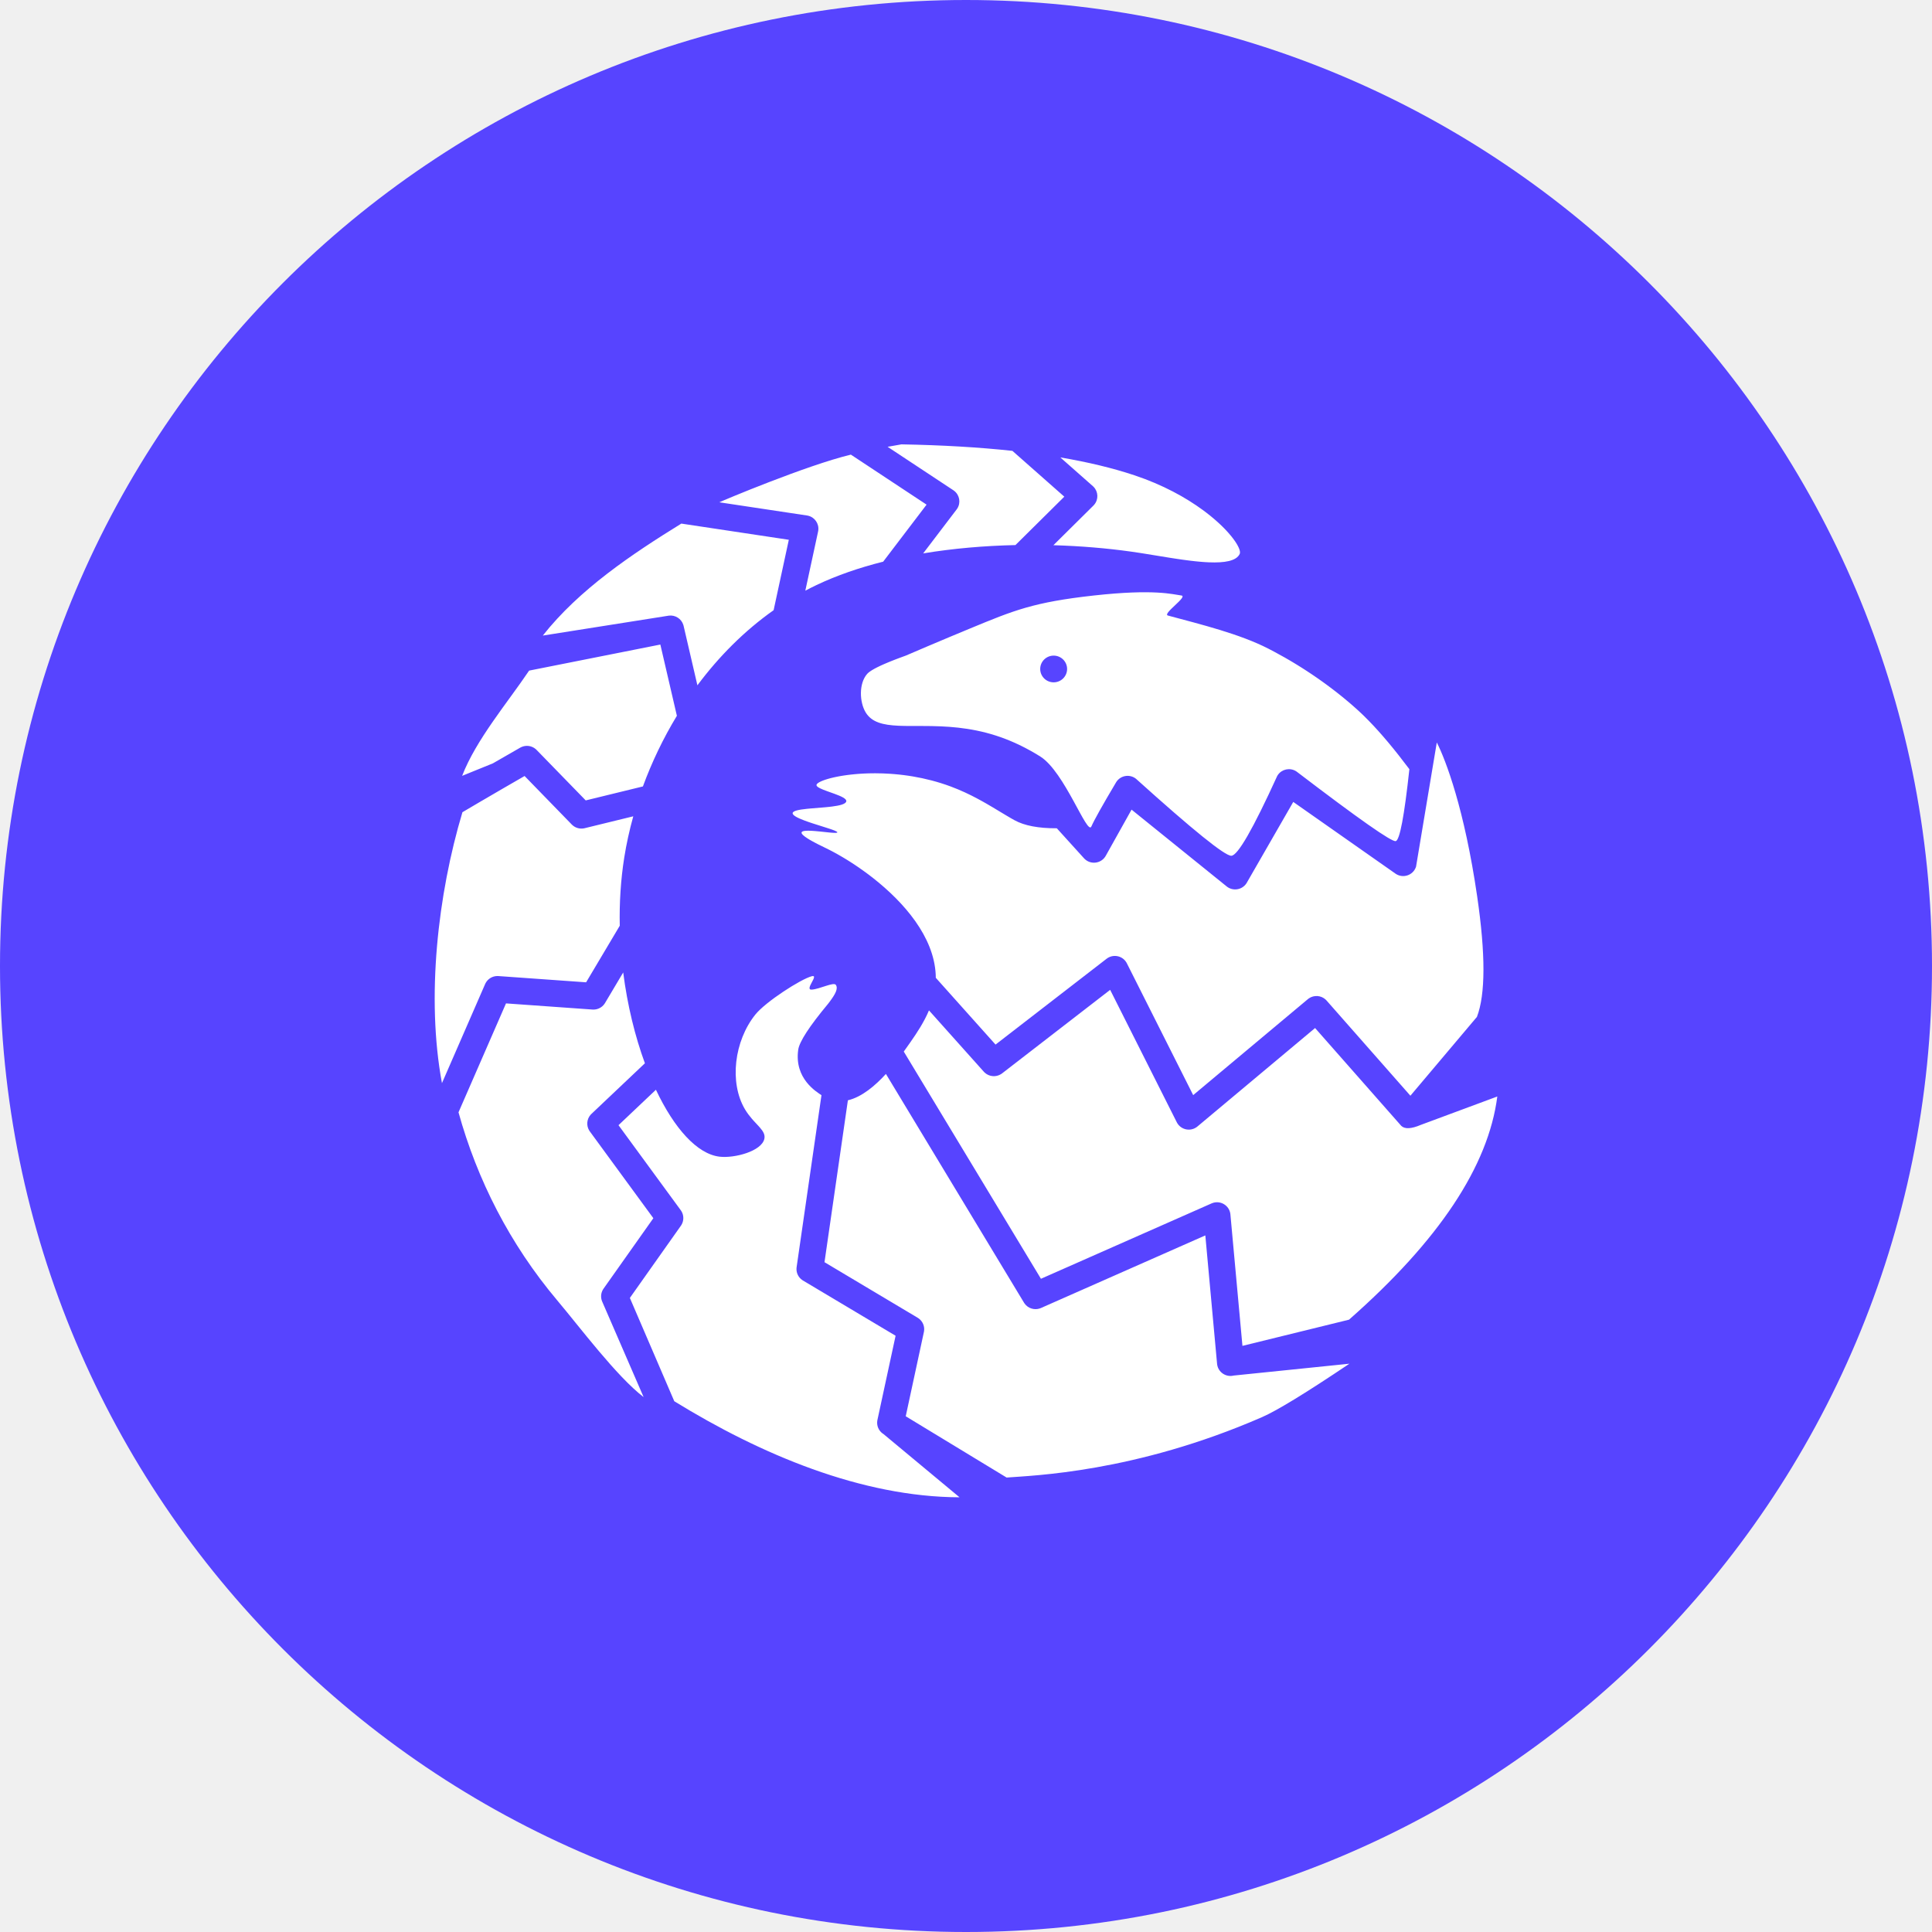
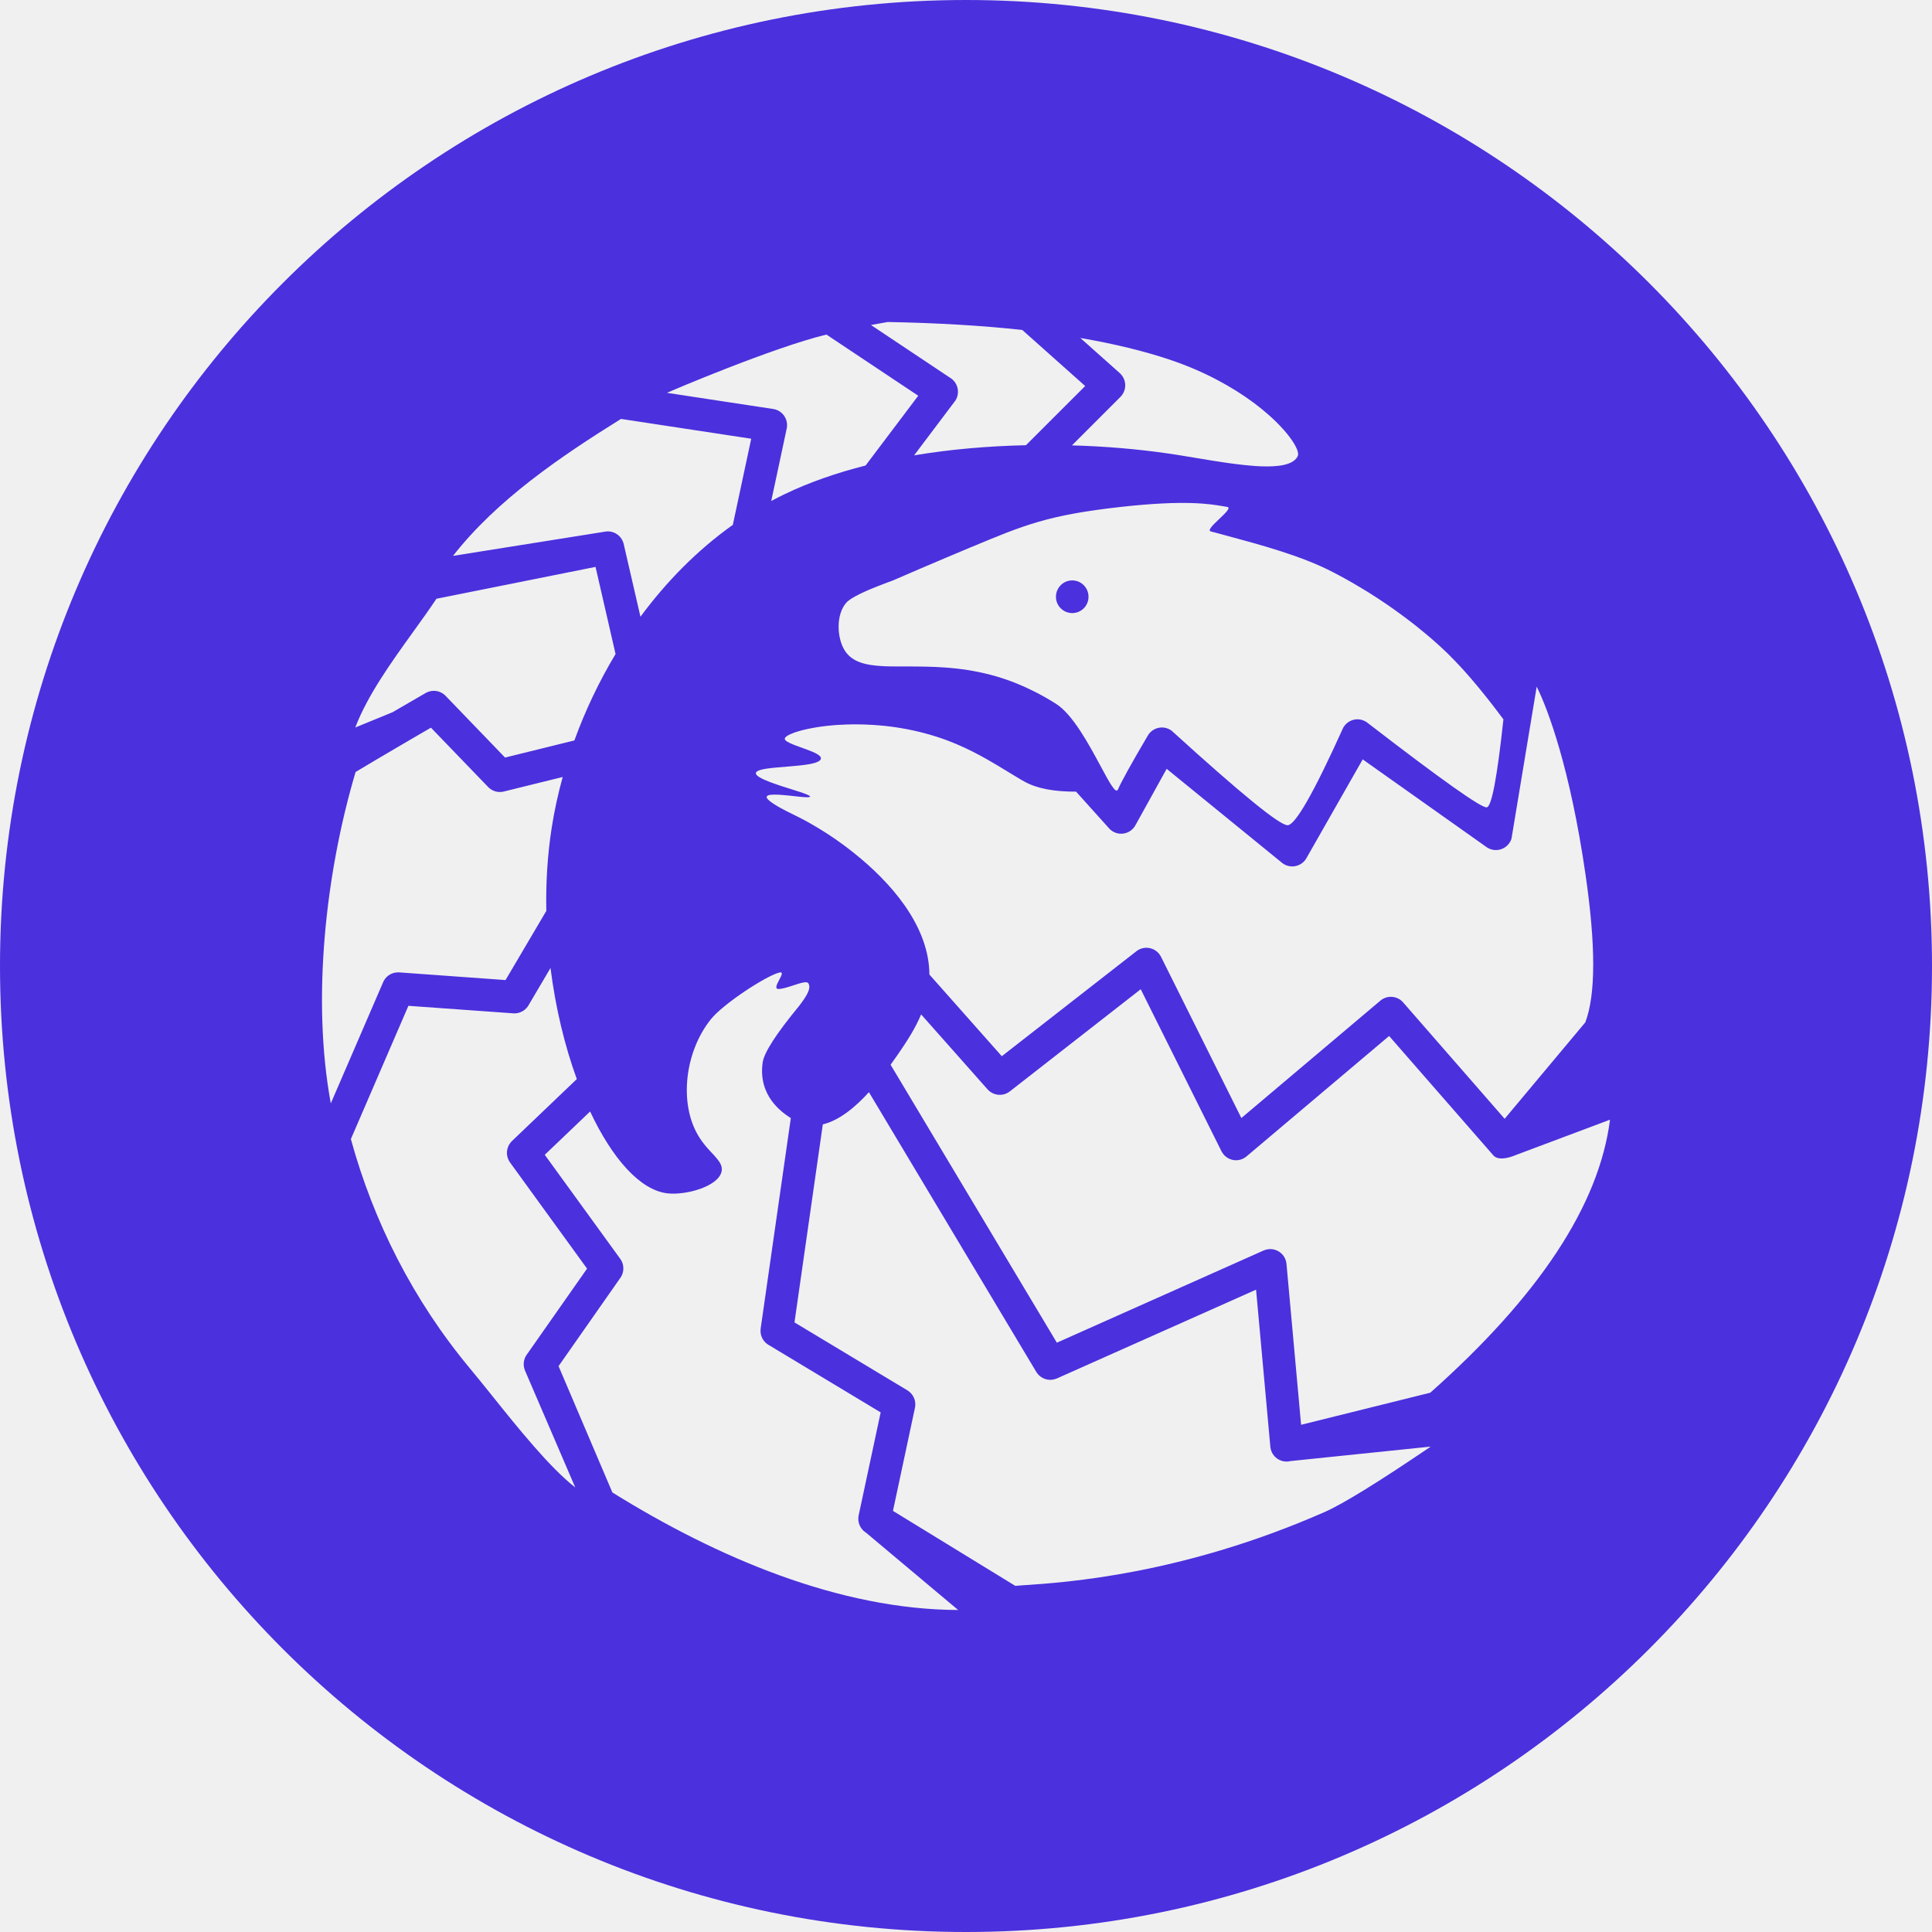
- <svg xmlns="http://www.w3.org/2000/svg" width="200px" height="200px" viewBox="0 0 200 200" version="1.1">
-   <g id="页面-1" stroke="none" stroke-width="1" fill="none" fill-rule="evenodd">
-     <g id="Pangolin" fill-rule="nonzero">
-       <circle id="蒙版" fill="rgb(87,68,2222)" cx="100" cy="100" r="100" />
-       <path d="M113.472,101.956 C113.693,101.626 115.141,102.396 115.976,102.445 C116.766,102.491 115.141,100.838 115.976,101.062 C117.126,101.37 120.74,103.703 121.802,105.022 C124.003,107.759 124.519,112.074 122.882,114.833 C122.66,115.206 122.417,115.522 122.177,115.801 L121.973,116.031 L121.498,116.543 L121.331,116.73 C120.988,117.126 120.779,117.476 120.876,117.9 C121.167,119.174 123.952,119.918 125.504,119.74 C127.827,119.472 130.208,116.811 132.099,112.81 L135.973,116.478 L129.529,125.28 L129.463,125.378 C129.199,125.811 129.195,126.353 129.451,126.79 L129.515,126.889 L134.797,134.361 L130.199,145.054 C121.272,150.553 110.819,154.967 100.668,155 L108.533,148.46 L108.63,148.395 C109.04,148.097 109.254,147.599 109.187,147.098 L109.168,146.99 L107.288,138.276 L116.873,132.561 L116.966,132.501 C117.357,132.223 117.576,131.765 117.546,131.289 L117.535,131.179 L114.962,113.373 C115.442,113.042 117.794,111.676 117.368,108.668 C117.25,107.834 116.22,106.248 114.277,103.912 L114.067,103.634 C113.531,102.912 113.216,102.337 113.472,101.956 Z M108.29,111.175 C109.398,112.386 110.779,113.563 112.227,113.903 L114.648,130.662 L105.003,136.413 L104.905,136.478 C104.49,136.775 104.272,137.276 104.34,137.781 L104.359,137.889 L106.239,146.612 L95.795,152.955 C93.139,152.746 82.531,152.447 69.355,146.702 C67.798,146.023 64.783,144.179 60.309,141.17 L72.289,142.397 L72.402,142.42 C73.155,142.542 73.87,142.033 73.996,141.283 L74.009,141.18 L75.225,127.889 L92.237,135.403 L92.345,135.446 C92.926,135.647 93.573,135.444 93.932,134.947 L93.996,134.851 L108.29,111.175 Z M135.486,100.668 L137.368,103.832 L137.434,103.933 C137.692,104.292 138.109,104.507 138.553,104.511 L138.665,104.508 L147.619,103.871 L152.536,115.147 C150.605,122.114 147.237,128.771 142.319,134.61 C139.93,137.446 136.176,142.472 133.373,144.627 L137.662,134.738 L137.704,134.627 C137.828,134.252 137.785,133.841 137.585,133.5 L137.521,133.4 L132.365,126.108 L138.94,117.126 L139.004,117.03 C139.32,116.514 139.261,115.851 138.86,115.398 L138.775,115.311 L133.24,110.07 C134.263,107.278 135.054,104.062 135.486,100.668 Z M85.077,102.469 L96.262,111.114 L96.361,111.184 C96.898,111.53 97.608,111.466 98.073,111.028 L98.157,110.942 L103.833,104.596 C104.34,105.799 105.059,106.895 105.786,107.932 L106.442,108.858 L92.242,132.378 L74.58,124.577 L74.479,124.537 C73.666,124.249 72.783,124.766 72.642,125.613 L72.629,125.716 L71.383,139.324 L60.351,136.613 C51.044,128.424 45.927,120.723 45,113.509 L52.908,116.444 C53.899,116.866 54.577,116.901 54.942,116.549 L63.863,106.422 L76.041,116.613 L76.132,116.683 C76.79,117.148 77.712,116.958 78.128,116.27 L78.182,116.173 L85.077,102.469 Z M101.593,81.413 C102.911,80.924 104.234,80.59 105.511,80.375 L105.988,80.3 L106.46,80.236 C106.616,80.216 106.772,80.198 106.926,80.182 L107.387,80.138 L107.841,80.103 C108.366,80.068 108.877,80.051 109.369,80.05 L109.786,80.052 L110.193,80.062 C110.327,80.066 110.459,80.072 110.59,80.078 L110.975,80.101 C111.038,80.105 111.101,80.11 111.164,80.114 L111.532,80.146 L111.887,80.182 L112.229,80.223 L112.558,80.268 L112.872,80.317 L113.172,80.37 L113.456,80.426 L113.724,80.484 L113.975,80.545 C114.015,80.555 114.055,80.565 114.094,80.576 L114.319,80.639 L114.526,80.703 L114.715,80.768 L114.884,80.833 L115.033,80.898 L115.162,80.962 C115.359,81.068 115.468,81.171 115.477,81.26 C115.493,81.414 115.213,81.572 114.816,81.734 L114.535,81.843 L114.232,81.953 L113.604,82.178 C112.934,82.424 112.35,82.68 112.392,82.946 C112.437,83.236 113.06,83.39 113.874,83.493 L114.234,83.534 L114.61,83.571 L116.144,83.698 L116.501,83.733 C117.308,83.818 117.919,83.937 117.945,84.172 C117.971,84.403 117.43,84.675 116.709,84.945 L116.366,85.069 L116.005,85.192 C115.944,85.212 115.882,85.232 115.821,85.252 L114.242,85.754 L113.957,85.849 C113.912,85.864 113.87,85.879 113.829,85.894 L113.611,85.977 C113.418,86.055 113.308,86.119 113.318,86.165 C113.331,86.228 113.56,86.228 113.897,86.202 L114.169,86.178 L115.13,86.076 L115.632,86.03 L115.951,86.007 C116.518,85.975 116.966,85.998 117.02,86.165 C117.067,86.313 116.799,86.543 116.41,86.79 L116.188,86.927 L115.948,87.064 L115.573,87.266 L115.323,87.396 L114.965,87.572 L114.227,87.936 L113.875,88.117 C113.815,88.149 113.755,88.181 113.694,88.214 L113.321,88.418 C113.132,88.524 112.938,88.636 112.741,88.753 L112.341,88.995 L111.934,89.251 C111.797,89.339 111.658,89.429 111.519,89.522 L111.1,89.805 C110.889,89.951 110.677,90.101 110.464,90.256 L110.037,90.572 L109.611,90.901 C106.415,93.415 103.329,96.955 103.136,100.883 C103.131,100.997 103.127,101.109 103.127,101.221 L96.942,108.135 L85.446,99.25 L85.354,99.184 C84.696,98.754 83.804,98.957 83.399,99.628 L83.347,99.723 L76.482,113.366 L64.612,103.433 L64.519,103.361 C63.974,102.978 63.23,103.034 62.75,103.494 L62.669,103.58 L53.996,113.429 L47.109,105.268 C46.216,102.94 46.209,98.772 47.088,92.764 C48.405,83.75 50.326,78.706 51.263,76.859 L53.41,89.709 L53.444,89.807 C53.754,90.603 54.717,90.933 55.454,90.495 L55.544,90.436 L66.122,83.015 L70.93,91.375 L70.988,91.469 C71.421,92.101 72.294,92.263 72.927,91.829 L73.016,91.762 L82.861,83.813 L85.534,88.595 L85.591,88.687 C86.065,89.402 87.081,89.518 87.706,88.929 L87.785,88.848 L90.598,85.743 C92.495,85.752 93.956,85.474 94.98,84.908 L95.337,84.707 L95.889,84.382 L97.262,83.557 L97.895,83.186 L98.334,82.938 L98.788,82.69 C99.634,82.237 100.561,81.797 101.593,81.413 Z M145.695,80.332 L147.946,81.631 L150.392,83.057 L152.129,84.08 C154.675,92.568 155.897,103.267 154.248,112.126 L149.78,101.871 L149.729,101.766 C149.489,101.321 149.022,101.042 148.514,101.038 L148.404,101.042 L139.325,101.688 L135.843,95.833 C135.89,93.482 135.747,91.103 135.378,88.772 C135.154,87.362 134.841,85.934 134.443,84.504 L139.478,85.735 L139.599,85.759 C140.002,85.82 140.413,85.703 140.722,85.437 L140.811,85.353 L145.695,80.332 Z M86.751,61.645 C93.013,62.337 95.049,63.188 99.549,65.048 C100.997,65.646 102.47,66.264 103.968,66.9 L106.235,67.869 L106.933,68.126 L107.363,68.289 L107.763,68.447 L108.135,68.6 L108.478,68.746 L108.793,68.887 L109.078,69.023 C109.123,69.045 109.167,69.066 109.21,69.088 L109.453,69.215 C109.832,69.421 110.092,69.603 110.232,69.762 C111.111,70.761 111.026,72.694 110.386,73.748 C109.76,74.78 108.584,75.055 106.994,75.128 L106.588,75.142 L106.165,75.15 L105.501,75.154 L104.529,75.154 L103.981,75.157 L103.415,75.166 C101.216,75.212 98.651,75.437 95.885,76.508 C95.751,76.56 95.616,76.614 95.48,76.67 L95.074,76.843 C94.938,76.903 94.803,76.965 94.667,77.028 L94.262,77.222 L93.859,77.426 C93.458,77.634 93.062,77.856 92.677,78.088 L92.296,78.324 C89.784,79.917 87.447,86.54 87.021,85.557 C86.737,84.902 85.893,83.392 84.488,81.028 L84.43,80.933 C84.002,80.291 83.122,80.122 82.483,80.559 L82.394,80.626 C76.485,85.952 73.197,88.606 72.533,88.588 C71.868,88.57 70.283,85.814 67.78,80.322 L67.721,80.228 C67.309,79.626 66.492,79.446 65.862,79.818 L65.769,79.878 C59.345,84.78 55.926,87.179 55.512,87.072 C55.098,86.966 54.628,84.484 54.102,79.625 C55.643,77.572 57.042,75.904 58.299,74.619 L58.83,74.087 L59.133,73.798 L59.464,73.492 L59.872,73.127 L60.227,72.818 L60.766,72.365 L61.062,72.122 L61.541,71.739 L61.882,71.474 L62.427,71.061 L62.812,70.777 L63.213,70.488 L63.632,70.193 L64.067,69.895 C64.141,69.845 64.216,69.795 64.291,69.744 L64.751,69.441 L65.226,69.135 C65.388,69.033 65.552,68.931 65.718,68.828 L66.226,68.52 C66.312,68.469 66.398,68.418 66.485,68.367 L67.016,68.059 C67.375,67.855 67.745,67.651 68.124,67.45 L68.7,67.149 C71.664,65.628 75.594,64.664 79.097,63.72 C79.714,63.554 76.975,61.741 77.705,61.645 C78.607,61.527 80.488,60.954 86.751,61.645 Z M131.641,66.723 L145.227,69.422 L145.25,69.456 C147.47,72.752 150.72,76.579 152.161,80.316 L148.975,79.022 L146.147,77.396 L146.042,77.342 C145.543,77.109 144.952,77.192 144.537,77.551 L144.451,77.633 L139.366,82.858 L133.446,81.412 C132.529,78.91 131.352,76.442 129.929,74.098 L131.641,66.723 Z M129.468,54.202 C134.606,57.376 140.046,61.021 143.81,65.795 L130.862,63.747 L130.757,63.73 C130.093,63.649 129.464,64.052 129.263,64.684 L129.233,64.792 L127.805,70.943 C125.593,67.975 122.952,65.31 119.915,63.167 L118.342,55.878 L129.468,54.202 Z M90.926,67.869 C90.157,67.869 89.534,68.488 89.534,69.252 C89.534,70.016 90.157,70.635 90.926,70.635 C91.695,70.635 92.318,70.016 92.318,69.252 C92.318,68.488 91.695,67.869 90.926,67.869 Z M111.919,47.063 C116.512,48.168 125.25,51.852 125.535,51.997 L116.464,53.363 L116.362,53.382 C115.661,53.54 115.197,54.207 115.293,54.914 L115.311,55.02 L116.633,61.146 C116.253,60.944 115.867,60.75 115.477,60.564 C113.369,59.561 111.037,58.762 108.574,58.144 L104.081,52.241 L111.919,47.063 Z M90.235,47.352 L86.869,50.324 L86.794,50.395 C86.296,50.905 86.269,51.709 86.73,52.25 L86.811,52.338 L90.952,56.44 C88.14,56.521 85.425,56.752 82.929,57.101 L82.1,57.223 L81.671,57.29 L78.97,57.729 L78.284,57.835 L77.604,57.935 L77.157,57.995 L76.716,58.051 L76.283,58.1 L75.859,58.142 L75.446,58.176 C75.379,58.181 75.311,58.186 75.245,58.19 L74.851,58.211 C73.242,58.277 72.016,58.081 71.666,57.344 C71.546,57.092 71.777,56.509 72.353,55.747 L72.527,55.525 C72.619,55.411 72.717,55.294 72.823,55.175 L73.044,54.931 L73.283,54.681 C73.325,54.639 73.367,54.596 73.41,54.554 L73.678,54.294 C73.77,54.207 73.865,54.119 73.964,54.03 L74.269,53.762 C74.53,53.536 74.811,53.307 75.111,53.077 L75.481,52.8 C77.248,51.503 79.618,50.184 82.576,49.198 C84.81,48.454 87.363,47.839 90.235,47.352 Z M106.684,46 C107.164,46.08 107.642,46.165 108.116,46.253 L101.309,50.75 L101.225,50.811 C100.659,51.247 100.52,52.044 100.904,52.643 L100.969,52.736 L104.434,57.288 C101.31,56.769 98.071,56.496 94.881,56.426 L89.823,51.416 L95.196,46.673 C98.656,46.3 102.486,46.076 106.684,46 Z" id="形状" fill="#FFFFFF" transform="translate(100, 100.5) scale(-1, 1) translate(-100, -100.5) " />
-     </g>
-   </g>
+ <svg xmlns="http://www.w3.org/2000/svg" width="36" height="36" viewBox="0 0 36 36" fill="none">
+   <path d="M20.283 11.12C20.283 10.952 20.148 10.815 19.98 10.815C19.812 10.815 19.676 10.952 19.676 11.12C19.676 11.288 19.812 11.424 19.98 11.424C20.148 11.424 20.283 11.288 20.283 11.12Z" fill="#4B30DD" />
+   <path fill-rule="evenodd" clip-rule="evenodd" d="M0 18V17.998C0.001 8.057 8.06 0 18 0C27.941 0 36 8.059 36 18C36 27.941 27.941 36 18 36C8.059 36 0 27.941 0 18ZM14.789 18.359C14.917 18.317 15.033 18.279 15.061 18.321C15.117 18.404 15.048 18.531 14.931 18.69L14.885 18.751C14.461 19.266 14.236 19.615 14.211 19.799C14.123 20.423 14.574 20.726 14.714 20.82C14.722 20.825 14.729 20.83 14.736 20.834L14.174 24.755L14.172 24.779C14.165 24.884 14.213 24.985 14.298 25.046L14.319 25.059L16.41 26.318L16 28.236L15.996 28.26C15.981 28.37 16.028 28.48 16.117 28.546L16.138 28.56L17.854 30C15.64 29.993 13.359 29.021 11.411 27.81L10.408 25.456L11.56 23.81L11.574 23.789C11.63 23.692 11.629 23.573 11.572 23.478L11.557 23.456L10.151 21.518L10.996 20.711C11.409 21.591 11.929 22.177 12.435 22.236C12.774 22.276 13.382 22.112 13.445 21.831C13.466 21.738 13.421 21.661 13.346 21.574L13.31 21.532L13.206 21.42L13.161 21.369C13.109 21.308 13.056 21.238 13.008 21.156C12.65 20.549 12.763 19.598 13.243 18.996C13.475 18.705 14.263 18.192 14.514 18.124C14.604 18.099 14.564 18.175 14.52 18.257C14.475 18.342 14.427 18.433 14.514 18.428C14.592 18.424 14.694 18.39 14.789 18.359ZM15.332 20.951C15.648 20.876 15.95 20.617 16.191 20.351L19.31 25.564L19.324 25.585C19.402 25.694 19.543 25.739 19.67 25.694L19.694 25.685L23.405 24.031L23.671 26.957L23.674 26.98C23.701 27.145 23.857 27.257 24.021 27.23L24.046 27.225L26.66 26.955C25.684 27.617 25.026 28.023 24.686 28.173C22.031 29.341 19.854 29.487 19.08 29.538C19.016 29.543 18.962 29.546 18.918 29.55L16.639 28.153L17.049 26.232L17.053 26.209C17.068 26.098 17.02 25.987 16.93 25.922L16.908 25.907L14.804 24.641L15.332 20.951ZM9.847 18.734L10.258 18.037C10.352 18.784 10.524 19.492 10.748 20.107L9.54 21.261L9.522 21.28C9.434 21.38 9.421 21.526 9.49 21.64L9.504 21.661L10.939 23.639L9.814 25.244L9.8 25.266C9.756 25.341 9.747 25.432 9.774 25.514L9.783 25.539L10.719 27.716C10.247 27.35 9.652 26.609 9.166 26.002C9.021 25.822 8.886 25.654 8.767 25.511C7.694 24.225 6.959 22.759 6.538 21.225L7.61 18.742L9.564 18.882L9.588 18.883C9.685 18.882 9.776 18.835 9.833 18.756L9.847 18.734ZM18.816 20.337L21.256 18.433L22.76 21.451L22.772 21.472C22.863 21.624 23.064 21.666 23.207 21.563L23.227 21.548L25.884 19.304L27.831 21.534C27.91 21.611 28.058 21.603 28.275 21.511L30 20.864C29.798 22.453 28.681 24.148 26.651 25.951L24.244 26.549L23.972 23.552L23.969 23.529C23.938 23.343 23.746 23.229 23.568 23.293L23.546 23.301L19.693 25.019L16.595 19.84L16.738 19.637C16.896 19.408 17.053 19.167 17.164 18.902L18.402 20.299L18.421 20.318C18.522 20.414 18.677 20.429 18.794 20.352L18.816 20.337ZM16.798 13.569C17.076 13.616 17.365 13.69 17.652 13.797C17.878 13.882 18.08 13.979 18.265 14.079L18.363 14.133L18.459 14.188L18.597 14.269L18.897 14.451L19.017 14.523L19.095 14.567C19.319 14.691 19.637 14.753 20.051 14.751L20.665 15.434L20.682 15.452C20.819 15.582 21.04 15.556 21.144 15.399L21.156 15.379L21.739 14.326L23.887 16.076L23.907 16.091C24.045 16.186 24.235 16.151 24.33 16.012L24.343 15.991L25.392 14.15L27.699 15.784L27.719 15.797C27.88 15.893 28.09 15.821 28.158 15.646L28.165 15.624L28.634 12.795C28.838 13.201 29.257 14.312 29.544 16.297C29.736 17.62 29.735 18.537 29.54 19.05L28.037 20.847L26.145 18.678L26.127 18.659C26.023 18.558 25.86 18.546 25.741 18.63L25.721 18.646L23.131 20.833L21.634 17.829L21.622 17.808C21.534 17.66 21.339 17.616 21.196 17.71L21.175 17.725L18.667 19.681L17.318 18.159C17.318 18.134 17.317 18.109 17.316 18.084C17.274 17.219 16.6 16.44 15.903 15.887L15.81 15.814L15.717 15.744C15.671 15.71 15.624 15.677 15.578 15.645L15.487 15.583C15.456 15.562 15.426 15.543 15.396 15.523L15.307 15.467L15.22 15.414C15.177 15.388 15.135 15.363 15.094 15.34L15.012 15.295L14.973 15.274L14.896 15.234L14.657 15.115L14.602 15.086L14.52 15.042L14.468 15.011L14.42 14.981C14.335 14.927 14.276 14.876 14.287 14.844C14.298 14.807 14.396 14.802 14.52 14.809L14.589 14.814L14.699 14.824L14.909 14.847L14.968 14.852C15.041 14.858 15.091 14.857 15.094 14.844C15.097 14.834 15.072 14.819 15.03 14.802L14.983 14.784L14.955 14.774L14.893 14.753L14.548 14.643L14.508 14.629L14.429 14.602L14.354 14.575C14.197 14.515 14.079 14.456 14.085 14.405C14.09 14.353 14.224 14.327 14.4 14.308L14.478 14.301L14.812 14.272L14.895 14.264L14.973 14.255C15.15 14.233 15.287 14.199 15.296 14.135C15.305 14.076 15.178 14.02 15.032 13.966L14.895 13.916L14.829 13.892L14.768 13.868C14.681 13.832 14.62 13.797 14.623 13.764C14.625 13.744 14.649 13.722 14.692 13.698L14.72 13.684L14.753 13.67L14.79 13.655L14.831 13.641L14.876 13.627L14.925 13.613L14.951 13.606L15.006 13.593L15.064 13.58L15.126 13.568L15.191 13.556L15.26 13.545L15.332 13.535L15.406 13.526L15.484 13.518L15.564 13.511L15.605 13.508L15.69 13.504C15.718 13.502 15.747 13.501 15.776 13.5L15.865 13.498L15.956 13.497C16.063 13.498 16.175 13.501 16.289 13.509L16.388 13.517L16.489 13.526C16.523 13.53 16.556 13.534 16.591 13.538L16.694 13.552L16.798 13.569ZM7.539 13.845L8.03 13.559L9.096 14.665L9.115 14.683C9.183 14.742 9.272 14.768 9.36 14.754L9.387 14.749L10.485 14.478C10.398 14.793 10.33 15.107 10.281 15.418C10.201 15.931 10.169 16.455 10.18 16.973L9.42 18.262L7.439 18.119L7.415 18.119C7.304 18.119 7.202 18.181 7.15 18.279L7.139 18.302L6.164 20.56C5.804 18.609 6.071 16.253 6.626 14.385L7.005 14.159L7.539 13.845ZM18.114 10.188C19.085 9.783 19.532 9.596 20.891 9.445C22.087 9.312 22.55 9.392 22.779 9.431C22.812 9.437 22.84 9.442 22.864 9.445C22.945 9.456 22.832 9.563 22.718 9.671C22.607 9.777 22.494 9.884 22.561 9.902C22.64 9.923 22.719 9.945 22.8 9.966C23.5 10.155 24.249 10.356 24.829 10.657L24.955 10.723C25.038 10.767 25.118 10.812 25.196 10.857L25.312 10.925L25.369 10.959L25.48 11.026C25.516 11.049 25.552 11.072 25.587 11.094L25.691 11.161L25.791 11.228L25.84 11.261L25.935 11.327L26.026 11.392L26.114 11.456L26.198 11.518L26.317 11.609L26.391 11.667L26.495 11.752L26.56 11.805L26.678 11.905L26.755 11.973L26.844 12.053L26.916 12.121L26.982 12.184L27.098 12.301C27.373 12.584 27.678 12.952 28.014 13.404C27.899 14.473 27.797 15.02 27.706 15.043C27.616 15.067 26.87 14.539 25.469 13.459L25.448 13.446C25.311 13.364 25.133 13.404 25.043 13.537L25.03 13.557C24.484 14.767 24.138 15.373 23.993 15.377C23.848 15.381 23.131 14.797 21.841 13.624L21.822 13.609C21.683 13.513 21.491 13.55 21.397 13.692L21.384 13.713C21.078 14.233 20.894 14.566 20.832 14.71C20.792 14.803 20.673 14.583 20.508 14.275C20.29 13.871 19.992 13.316 19.681 13.117L19.598 13.065C19.514 13.014 19.427 12.965 19.34 12.919L19.252 12.875L19.163 12.832C19.134 12.818 19.104 12.804 19.075 12.791L18.986 12.753C18.957 12.741 18.927 12.729 18.898 12.717C18.294 12.482 17.735 12.432 17.255 12.422L17.131 12.42L17.012 12.419L16.8 12.419L16.655 12.418L16.563 12.417L16.474 12.414C16.127 12.398 15.87 12.337 15.734 12.11C15.594 11.877 15.576 11.452 15.768 11.232C15.798 11.197 15.855 11.157 15.938 11.111L15.991 11.084L16.019 11.069L16.082 11.039L16.15 11.008L16.225 10.976L16.306 10.943L16.394 10.908L16.487 10.872L16.64 10.815L17.134 10.602C17.461 10.462 17.782 10.326 18.098 10.194L18.114 10.188ZM8.132 11.157L11.097 10.563L11.47 12.187C11.16 12.703 10.903 13.246 10.703 13.797L9.411 14.116L8.302 12.965L8.283 12.947C8.192 12.868 8.063 12.85 7.955 12.901L7.932 12.913L7.315 13.271L6.62 13.556C6.849 12.955 7.289 12.344 7.698 11.775C7.849 11.565 7.997 11.36 8.127 11.165L8.132 11.157ZM8.441 10.358C9.263 9.307 10.45 8.505 11.571 7.806L13.998 8.175L13.655 9.78C12.992 10.252 12.416 10.839 11.934 11.492L11.622 10.138L11.615 10.114C11.572 9.975 11.434 9.886 11.289 9.904L11.266 9.908L8.441 10.358ZM12.429 7.32C12.491 7.289 14.397 6.477 15.399 6.234L17.11 7.374L16.129 8.674C15.592 8.81 15.083 8.986 14.623 9.207C14.538 9.248 14.454 9.29 14.371 9.335L14.659 7.986L14.663 7.963C14.684 7.807 14.583 7.66 14.43 7.625L14.408 7.621L12.429 7.32ZM20.865 6.952L20.131 6.298C20.757 6.405 21.314 6.54 21.802 6.704C22.447 6.921 22.964 7.212 23.35 7.497L23.43 7.558C23.496 7.609 23.557 7.659 23.614 7.709L23.681 7.768C23.702 7.788 23.723 7.807 23.743 7.826L23.801 7.883L23.829 7.911L23.881 7.967L23.93 8.02C23.953 8.046 23.974 8.072 23.994 8.097L24.032 8.146C24.158 8.314 24.208 8.442 24.182 8.498C24.106 8.66 23.838 8.703 23.487 8.689L23.401 8.684L23.357 8.681L23.267 8.673L23.175 8.664L23.08 8.653L22.984 8.641L22.886 8.628L22.738 8.606L22.588 8.583L21.999 8.486L21.905 8.471L21.724 8.444C21.18 8.367 20.588 8.316 19.974 8.299L20.878 7.395L20.895 7.376C20.996 7.257 20.99 7.08 20.881 6.968L20.865 6.952ZM16.229 6.056C16.333 6.036 16.437 6.018 16.542 6C17.458 6.017 18.293 6.066 19.048 6.148L20.221 7.193L19.117 8.296C18.421 8.311 17.714 8.371 17.033 8.485L17.788 7.483L17.803 7.463C17.887 7.331 17.856 7.155 17.733 7.059L17.714 7.046L16.229 6.056Z" fill="#4B30DD" />
</svg>
